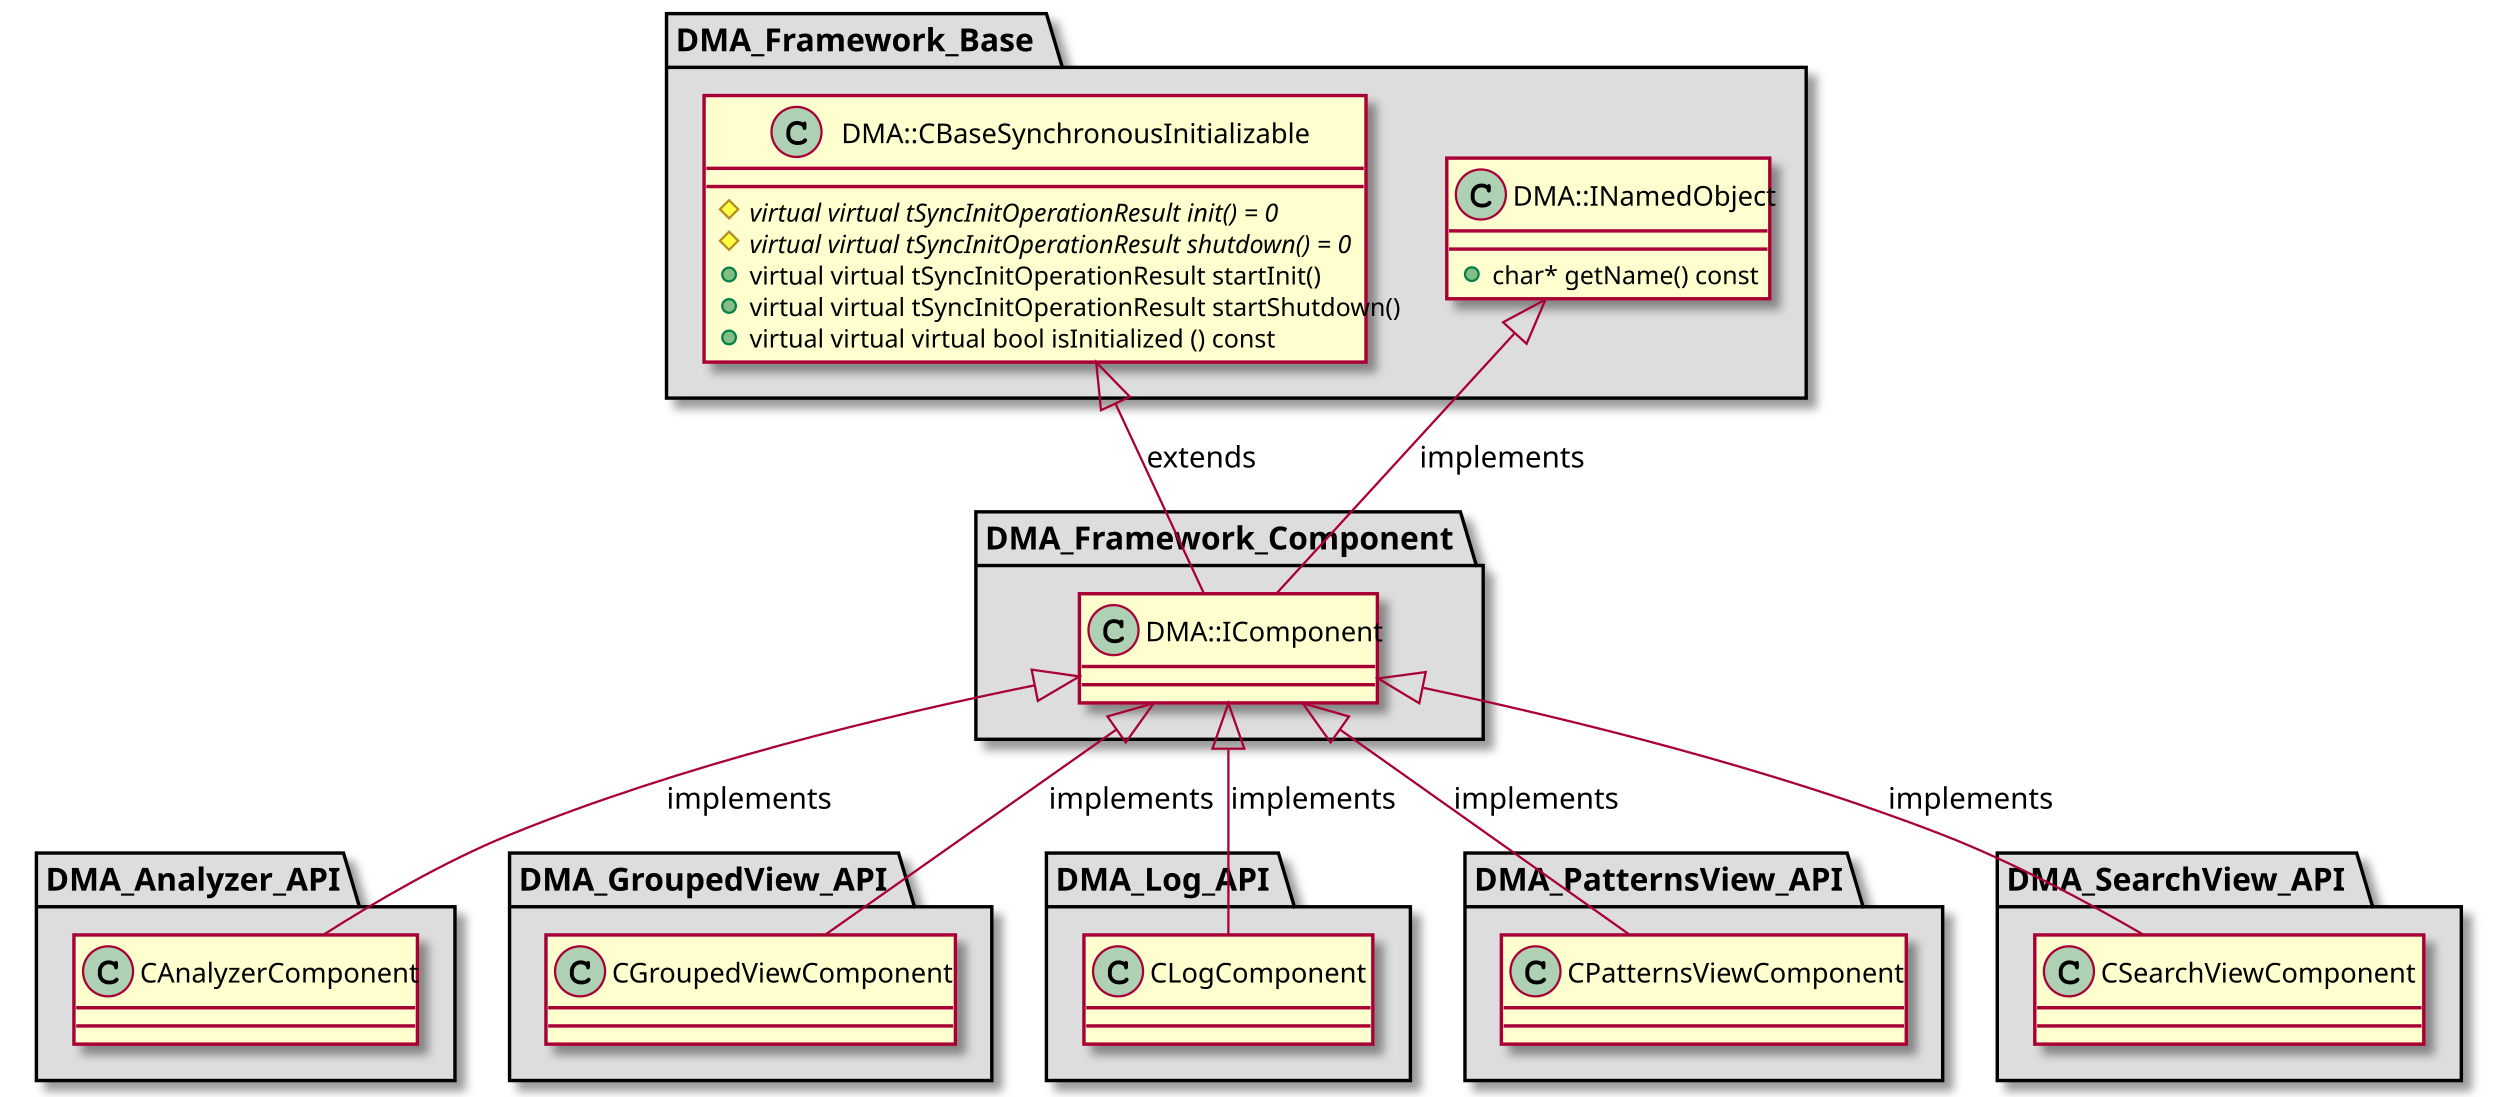
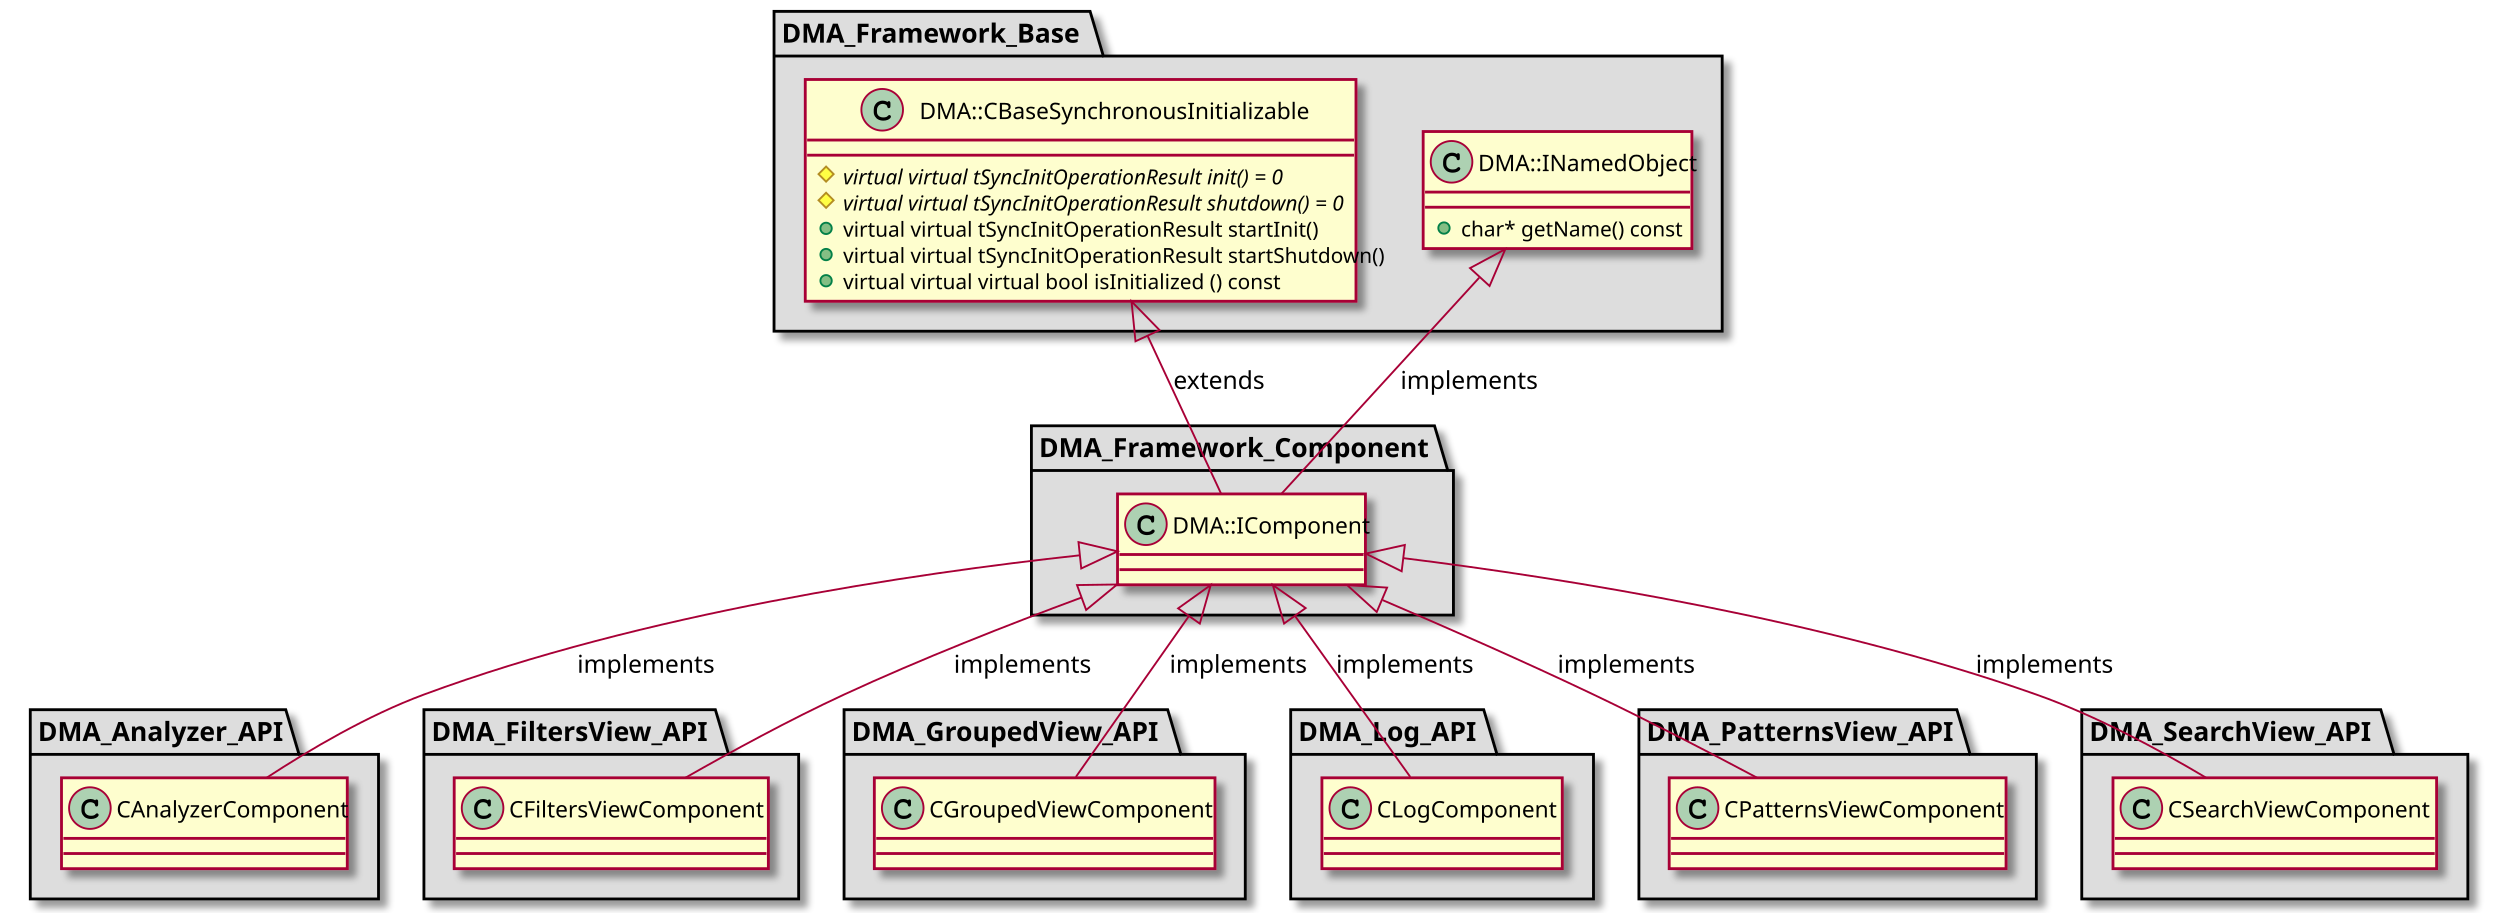
- <svg xmlns="http://www.w3.org/2000/svg" contentScriptType="application/ecmascript" contentStyleType="text/css" height="482px" preserveAspectRatio="none" style="width:1099px;height:482px;background:#FEFEFE;" version="1.1" viewBox="0 0 1099 482" width="1099px" zoomAndPan="magnify">
+ <svg xmlns="http://www.w3.org/2000/svg" contentScriptType="application/ecmascript" contentStyleType="text/css" height="482px" preserveAspectRatio="none" style="width:1321px;height:482px;background:#FEFEFE;" version="1.1" viewBox="0 0 1321 482" width="1321px" zoomAndPan="magnify">
  <defs>
-     <filter height="300%" id="fe4hjoco8hyjt" width="300%" x="-1" y="-1">
+     <filter height="300%" id="fjwz2ht0zyutm" width="300%" x="-1" y="-1">
      <feGaussianBlur result="blurOut" stdDeviation="2.0" />
      <feColorMatrix in="blurOut" result="blurOut2" type="matrix" values="0 0 0 0 0 0 0 0 0 0 0 0 0 0 0 0 0 0 .4 0" />
      <feOffset dx="4.0" dy="4.0" in="blurOut2" result="blurOut3" />
      <feBlend in="SourceGraphic" in2="blurOut3" mode="normal" />
    </filter>
  </defs>
  <g>
-     <polygon fill="#DDDDDD" filter="url(#fe4hjoco8hyjt)" points="16,375,151,375,158,398.609,200,398.609,200,475,16,475,16,375" style="stroke:#000000;stroke-width:1.5;" />
+     <polygon fill="#DDDDDD" filter="url(#fjwz2ht0zyutm)" points="16,375,151,375,158,398.609,200,398.609,200,475,16,475,16,375" style="stroke:#000000;stroke-width:1.5;" />
    <line style="stroke:#000000;stroke-width:1.5;" x1="16" x2="158" y1="398.609" y2="398.609" />
    <text fill="#000000" font-family="sans-serif" font-size="14" font-weight="bold" lengthAdjust="spacingAndGlyphs" textLength="129" x="20" y="391.533">DMA_Analyzer_API</text>
-     <polygon fill="#DDDDDD" filter="url(#fe4hjoco8hyjt)" points="293,6,460,6,467,29.609,794,29.609,794,175,293,175,293,6" style="stroke:#000000;stroke-width:1.5;" />
-     <line style="stroke:#000000;stroke-width:1.5;" x1="293" x2="467" y1="29.609" y2="29.609" />
-     <text fill="#000000" font-family="sans-serif" font-size="14" font-weight="bold" lengthAdjust="spacingAndGlyphs" textLength="161" x="297" y="22.533">DMA_Framework_Base</text>
-     <polygon fill="#DDDDDD" filter="url(#fe4hjoco8hyjt)" points="429,225,642,225,649,248.609,652,248.609,652,325,429,325,429,225" style="stroke:#000000;stroke-width:1.5;" />
-     <line style="stroke:#000000;stroke-width:1.5;" x1="429" x2="649" y1="248.609" y2="248.609" />
-     <text fill="#000000" font-family="sans-serif" font-size="14" font-weight="bold" lengthAdjust="spacingAndGlyphs" textLength="207" x="433" y="241.533">DMA_Framework_Component</text>
-     <polygon fill="#DDDDDD" filter="url(#fe4hjoco8hyjt)" points="224,375,395,375,402,398.609,436,398.609,436,475,224,475,224,375" style="stroke:#000000;stroke-width:1.5;" />
-     <line style="stroke:#000000;stroke-width:1.5;" x1="224" x2="402" y1="398.609" y2="398.609" />
-     <text fill="#000000" font-family="sans-serif" font-size="14" font-weight="bold" lengthAdjust="spacingAndGlyphs" textLength="165" x="228" y="391.533">DMA_GroupedView_API</text>
-     <polygon fill="#DDDDDD" filter="url(#fe4hjoco8hyjt)" points="460,375,562,375,569,398.609,620,398.609,620,475,460,475,460,375" style="stroke:#000000;stroke-width:1.5;" />
-     <line style="stroke:#000000;stroke-width:1.5;" x1="460" x2="569" y1="398.609" y2="398.609" />
-     <text fill="#000000" font-family="sans-serif" font-size="14" font-weight="bold" lengthAdjust="spacingAndGlyphs" textLength="96" x="464" y="391.533">DMA_Log_API</text>
-     <polygon fill="#DDDDDD" filter="url(#fe4hjoco8hyjt)" points="644,375,812,375,819,398.609,854,398.609,854,475,644,475,644,375" style="stroke:#000000;stroke-width:1.5;" />
-     <line style="stroke:#000000;stroke-width:1.5;" x1="644" x2="819" y1="398.609" y2="398.609" />
-     <text fill="#000000" font-family="sans-serif" font-size="14" font-weight="bold" lengthAdjust="spacingAndGlyphs" textLength="162" x="648" y="391.533">DMA_PatternsView_API</text>
-     <polygon fill="#DDDDDD" filter="url(#fe4hjoco8hyjt)" points="878,375,1036,375,1043,398.609,1082,398.609,1082,475,878,475,878,375" style="stroke:#000000;stroke-width:1.5;" />
-     <line style="stroke:#000000;stroke-width:1.5;" x1="878" x2="1043" y1="398.609" y2="398.609" />
-     <text fill="#000000" font-family="sans-serif" font-size="14" font-weight="bold" lengthAdjust="spacingAndGlyphs" textLength="152" x="882" y="391.533">DMA_SearchView_API</text>
-     <rect codeLine="8" fill="#FEFECE" filter="url(#fe4hjoco8hyjt)" height="48" id="CAnalyzerComponent" style="stroke:#A80036;stroke-width:1.5;" width="151" x="32.5" y="411" />
+     <polygon fill="#DDDDDD" filter="url(#fjwz2ht0zyutm)" points="224,375,378,375,385,398.609,422,398.609,422,475,224,475,224,375" style="stroke:#000000;stroke-width:1.5;" />
+     <line style="stroke:#000000;stroke-width:1.5;" x1="224" x2="385" y1="398.609" y2="398.609" />
+     <text fill="#000000" font-family="sans-serif" font-size="14" font-weight="bold" lengthAdjust="spacingAndGlyphs" textLength="148" x="228" y="391.533">DMA_FiltersView_API</text>
+     <polygon fill="#DDDDDD" filter="url(#fjwz2ht0zyutm)" points="409,6,576,6,583,29.609,910,29.609,910,175,409,175,409,6" style="stroke:#000000;stroke-width:1.5;" />
+     <line style="stroke:#000000;stroke-width:1.5;" x1="409" x2="583" y1="29.609" y2="29.609" />
+     <text fill="#000000" font-family="sans-serif" font-size="14" font-weight="bold" lengthAdjust="spacingAndGlyphs" textLength="161" x="413" y="22.533">DMA_Framework_Base</text>
+     <polygon fill="#DDDDDD" filter="url(#fjwz2ht0zyutm)" points="545,225,758,225,765,248.609,768,248.609,768,325,545,325,545,225" style="stroke:#000000;stroke-width:1.5;" />
+     <line style="stroke:#000000;stroke-width:1.5;" x1="545" x2="765" y1="248.609" y2="248.609" />
+     <text fill="#000000" font-family="sans-serif" font-size="14" font-weight="bold" lengthAdjust="spacingAndGlyphs" textLength="207" x="549" y="241.533">DMA_Framework_Component</text>
+     <polygon fill="#DDDDDD" filter="url(#fjwz2ht0zyutm)" points="446,375,617,375,624,398.609,658,398.609,658,475,446,475,446,375" style="stroke:#000000;stroke-width:1.5;" />
+     <line style="stroke:#000000;stroke-width:1.5;" x1="446" x2="624" y1="398.609" y2="398.609" />
+     <text fill="#000000" font-family="sans-serif" font-size="14" font-weight="bold" lengthAdjust="spacingAndGlyphs" textLength="165" x="450" y="391.533">DMA_GroupedView_API</text>
+     <polygon fill="#DDDDDD" filter="url(#fjwz2ht0zyutm)" points="682,375,784,375,791,398.609,842,398.609,842,475,682,475,682,375" style="stroke:#000000;stroke-width:1.5;" />
+     <line style="stroke:#000000;stroke-width:1.5;" x1="682" x2="791" y1="398.609" y2="398.609" />
+     <text fill="#000000" font-family="sans-serif" font-size="14" font-weight="bold" lengthAdjust="spacingAndGlyphs" textLength="96" x="686" y="391.533">DMA_Log_API</text>
+     <polygon fill="#DDDDDD" filter="url(#fjwz2ht0zyutm)" points="866,375,1034,375,1041,398.609,1076,398.609,1076,475,866,475,866,375" style="stroke:#000000;stroke-width:1.5;" />
+     <line style="stroke:#000000;stroke-width:1.5;" x1="866" x2="1041" y1="398.609" y2="398.609" />
+     <text fill="#000000" font-family="sans-serif" font-size="14" font-weight="bold" lengthAdjust="spacingAndGlyphs" textLength="162" x="870" y="391.533">DMA_PatternsView_API</text>
+     <polygon fill="#DDDDDD" filter="url(#fjwz2ht0zyutm)" points="1100,375,1258,375,1265,398.609,1304,398.609,1304,475,1100,475,1100,375" style="stroke:#000000;stroke-width:1.5;" />
+     <line style="stroke:#000000;stroke-width:1.5;" x1="1100" x2="1265" y1="398.609" y2="398.609" />
+     <text fill="#000000" font-family="sans-serif" font-size="14" font-weight="bold" lengthAdjust="spacingAndGlyphs" textLength="152" x="1104" y="391.533">DMA_SearchView_API</text>
+     <rect codeLine="8" fill="#FEFECE" filter="url(#fjwz2ht0zyutm)" height="48" id="CAnalyzerComponent" style="stroke:#A80036;stroke-width:1.5;" width="151" x="32.5" y="411" />
    <ellipse cx="47.5" cy="427" fill="#ADD1B2" rx="11" ry="11" style="stroke:#A80036;stroke-width:1.0;" />
    <path d="M50.266,422.875 Q50.422,422.656 50.609,422.547 Q50.797,422.438 51.016,422.438 Q51.391,422.438 51.625,422.695 Q51.859,422.953 51.859,423.562 L51.859,425.016 Q51.859,425.625 51.625,425.891 Q51.391,426.156 51.016,426.156 Q50.672,426.156 50.469,425.953 Q50.266,425.766 50.156,425.25 Q50.109,424.891 49.922,424.703 Q49.594,424.328 48.984,424.109 Q48.375,423.891 47.75,423.891 Q46.984,423.891 46.352,424.219 Q45.719,424.547 45.227,425.297 Q44.734,426.047 44.734,427.078 L44.734,428.172 Q44.734,429.406 45.625,430.227 Q46.516,431.047 48.109,431.047 Q49.047,431.047 49.703,430.797 Q50.094,430.641 50.516,430.203 Q50.781,429.938 50.93,429.859 Q51.078,429.781 51.281,429.781 Q51.609,429.781 51.867,430.039 Q52.125,430.297 52.125,430.641 Q52.125,430.984 51.781,431.391 Q51.281,431.969 50.484,432.297 Q49.406,432.75 48.109,432.75 Q46.594,432.75 45.391,432.125 Q44.406,431.625 43.719,430.555 Q43.031,429.484 43.031,428.203 L43.031,427.047 Q43.031,425.719 43.648,424.57 Q44.266,423.422 45.359,422.805 Q46.453,422.188 47.688,422.188 Q48.422,422.188 49.07,422.352 Q49.719,422.516 50.266,422.875 Z " fill="#000000" />
    <text fill="#000000" font-family="sans-serif" font-size="12" lengthAdjust="spacingAndGlyphs" textLength="119" x="61.5" y="431.91">CAnalyzerComponent</text>
    <line style="stroke:#A80036;stroke-width:1.5;" x1="33.5" x2="182.5" y1="443" y2="443" />
    <line style="stroke:#A80036;stroke-width:1.5;" x1="33.5" x2="182.5" y1="451" y2="451" />
-     <rect codeLine="17" fill="#FEFECE" filter="url(#fe4hjoco8hyjt)" height="117.18" id="DMA::CBaseSynchronousInitializable" style="stroke:#A80036;stroke-width:1.5;" width="291" x="309.5" y="42" />
-     <ellipse cx="350.15" cy="58" fill="#ADD1B2" rx="11" ry="11" style="stroke:#A80036;stroke-width:1.0;" />
-     <path d="M352.916,53.875 Q353.072,53.656 353.259,53.547 Q353.447,53.438 353.666,53.438 Q354.041,53.438 354.275,53.695 Q354.509,53.953 354.509,54.562 L354.509,56.016 Q354.509,56.625 354.275,56.891 Q354.041,57.156 353.666,57.156 Q353.322,57.156 353.119,56.953 Q352.916,56.766 352.806,56.25 Q352.759,55.891 352.572,55.703 Q352.244,55.328 351.634,55.109 Q351.025,54.891 350.4,54.891 Q349.634,54.891 349.002,55.219 Q348.369,55.547 347.877,56.297 Q347.384,57.047 347.384,58.078 L347.384,59.172 Q347.384,60.406 348.275,61.227 Q349.166,62.047 350.759,62.047 Q351.697,62.047 352.353,61.797 Q352.744,61.641 353.166,61.203 Q353.431,60.938 353.58,60.859 Q353.728,60.781 353.931,60.781 Q354.259,60.781 354.517,61.039 Q354.775,61.297 354.775,61.641 Q354.775,61.984 354.431,62.391 Q353.931,62.969 353.134,63.297 Q352.056,63.75 350.759,63.75 Q349.244,63.75 348.041,63.125 Q347.056,62.625 346.369,61.555 Q345.681,60.484 345.681,59.203 L345.681,58.047 Q345.681,56.719 346.298,55.57 Q346.916,54.422 348.009,53.805 Q349.103,53.188 350.337,53.188 Q351.072,53.188 351.72,53.352 Q352.369,53.516 352.916,53.875 Z " fill="#000000" />
-     <text fill="#000000" font-family="sans-serif" font-size="12" lengthAdjust="spacingAndGlyphs" textLength="202" x="369.85" y="62.91">DMA::CBaseSynchronousInitializable</text>
-     <line style="stroke:#A80036;stroke-width:1.5;" x1="310.5" x2="599.5" y1="74" y2="74" />
-     <line style="stroke:#A80036;stroke-width:1.5;" x1="310.5" x2="599.5" y1="82" y2="82" />
-     <polygon fill="#FFFF44" points="320.5,88,324.5,92,320.5,96,316.5,92" style="stroke:#B38D22;stroke-width:1.0;" />
-     <text fill="#000000" font-family="sans-serif" font-size="11" font-style="italic" lengthAdjust="spacingAndGlyphs" textLength="233" x="329.5" y="97.419">virtual virtual tSyncInitOperationResult init() = 0</text>
-     <polygon fill="#FFFF44" points="320.5,101.836,324.5,105.836,320.5,109.836,316.5,105.836" style="stroke:#B38D22;stroke-width:1.0;" />
-     <text fill="#000000" font-family="sans-serif" font-size="11" font-style="italic" lengthAdjust="spacingAndGlyphs" textLength="264" x="329.5" y="111.255">virtual virtual tSyncInitOperationResult shutdown() = 0</text>
-     <ellipse cx="320.5" cy="120.672" fill="#84BE84" rx="3" ry="3" style="stroke:#038048;stroke-width:1.0;" />
-     <text fill="#000000" font-family="sans-serif" font-size="11" lengthAdjust="spacingAndGlyphs" textLength="228" x="329.5" y="125.091">virtual virtual tSyncInitOperationResult startInit()</text>
-     <ellipse cx="320.5" cy="134.508" fill="#84BE84" rx="3" ry="3" style="stroke:#038048;stroke-width:1.0;" />
-     <text fill="#000000" font-family="sans-serif" font-size="11" lengthAdjust="spacingAndGlyphs" textLength="265" x="329.5" y="138.927">virtual virtual tSyncInitOperationResult startShutdown()</text>
-     <ellipse cx="320.5" cy="148.344" fill="#84BE84" rx="3" ry="3" style="stroke:#038048;stroke-width:1.0;" />
-     <text fill="#000000" font-family="sans-serif" font-size="11" lengthAdjust="spacingAndGlyphs" textLength="211" x="329.5" y="152.763">virtual virtual virtual bool isInitialized () const</text>
-     <rect codeLine="26" fill="#FEFECE" filter="url(#fe4hjoco8hyjt)" height="61.836" id="DMA::INamedObject" style="stroke:#A80036;stroke-width:1.5;" width="142" x="636" y="69.5" />
-     <ellipse cx="651" cy="85.5" fill="#ADD1B2" rx="11" ry="11" style="stroke:#A80036;stroke-width:1.0;" />
-     <path d="M653.766,81.375 Q653.922,81.156 654.109,81.047 Q654.297,80.938 654.516,80.938 Q654.891,80.938 655.125,81.195 Q655.359,81.453 655.359,82.062 L655.359,83.516 Q655.359,84.125 655.125,84.391 Q654.891,84.656 654.516,84.656 Q654.172,84.656 653.969,84.453 Q653.766,84.266 653.656,83.75 Q653.609,83.391 653.422,83.203 Q653.094,82.828 652.484,82.609 Q651.875,82.391 651.25,82.391 Q650.484,82.391 649.852,82.719 Q649.219,83.047 648.727,83.797 Q648.234,84.547 648.234,85.578 L648.234,86.672 Q648.234,87.906 649.125,88.727 Q650.016,89.547 651.609,89.547 Q652.547,89.547 653.203,89.297 Q653.594,89.141 654.016,88.703 Q654.281,88.438 654.43,88.359 Q654.578,88.281 654.781,88.281 Q655.109,88.281 655.367,88.539 Q655.625,88.797 655.625,89.141 Q655.625,89.484 655.281,89.891 Q654.781,90.469 653.984,90.797 Q652.906,91.25 651.609,91.25 Q650.094,91.25 648.891,90.625 Q647.906,90.125 647.219,89.055 Q646.531,87.984 646.531,86.703 L646.531,85.547 Q646.531,84.219 647.148,83.07 Q647.766,81.922 648.859,81.305 Q649.953,80.688 651.188,80.688 Q651.922,80.688 652.57,80.852 Q653.219,81.016 653.766,81.375 Z " fill="#000000" />
-     <text fill="#000000" font-family="sans-serif" font-size="12" lengthAdjust="spacingAndGlyphs" textLength="110" x="665" y="90.41">DMA::INamedObject</text>
-     <line style="stroke:#A80036;stroke-width:1.5;" x1="637" x2="777" y1="101.5" y2="101.5" />
-     <line style="stroke:#A80036;stroke-width:1.5;" x1="637" x2="777" y1="109.5" y2="109.5" />
-     <ellipse cx="647" cy="120.5" fill="#84BE84" rx="3" ry="3" style="stroke:#038048;stroke-width:1.0;" />
-     <text fill="#000000" font-family="sans-serif" font-size="11" lengthAdjust="spacingAndGlyphs" textLength="109" x="656" y="124.919">char* getName() const</text>
-     <rect codeLine="36" fill="#FEFECE" filter="url(#fe4hjoco8hyjt)" height="48" id="DMA::IComponent" style="stroke:#A80036;stroke-width:1.5;" width="131" x="474.5" y="261" />
-     <ellipse cx="489.5" cy="277" fill="#ADD1B2" rx="11" ry="11" style="stroke:#A80036;stroke-width:1.0;" />
-     <path d="M492.266,272.875 Q492.422,272.656 492.609,272.547 Q492.797,272.438 493.016,272.438 Q493.391,272.438 493.625,272.695 Q493.859,272.953 493.859,273.562 L493.859,275.016 Q493.859,275.625 493.625,275.891 Q493.391,276.156 493.016,276.156 Q492.672,276.156 492.469,275.953 Q492.266,275.766 492.156,275.25 Q492.109,274.891 491.922,274.703 Q491.594,274.328 490.984,274.109 Q490.375,273.891 489.75,273.891 Q488.984,273.891 488.352,274.219 Q487.719,274.547 487.227,275.297 Q486.734,276.047 486.734,277.078 L486.734,278.172 Q486.734,279.406 487.625,280.227 Q488.516,281.047 490.109,281.047 Q491.047,281.047 491.703,280.797 Q492.094,280.641 492.516,280.203 Q492.781,279.938 492.93,279.859 Q493.078,279.781 493.281,279.781 Q493.609,279.781 493.867,280.039 Q494.125,280.297 494.125,280.641 Q494.125,280.984 493.781,281.391 Q493.281,281.969 492.484,282.297 Q491.406,282.75 490.109,282.75 Q488.594,282.75 487.391,282.125 Q486.406,281.625 485.719,280.555 Q485.031,279.484 485.031,278.203 L485.031,277.047 Q485.031,275.719 485.648,274.57 Q486.266,273.422 487.359,272.805 Q488.453,272.188 489.688,272.188 Q490.422,272.188 491.07,272.352 Q491.719,272.516 492.266,272.875 Z " fill="#000000" />
-     <text fill="#000000" font-family="sans-serif" font-size="12" lengthAdjust="spacingAndGlyphs" textLength="99" x="503.5" y="281.91">DMA::IComponent</text>
-     <line style="stroke:#A80036;stroke-width:1.5;" x1="475.5" x2="604.5" y1="293" y2="293" />
-     <line style="stroke:#A80036;stroke-width:1.5;" x1="475.5" x2="604.5" y1="301" y2="301" />
-     <rect codeLine="45" fill="#FEFECE" filter="url(#fe4hjoco8hyjt)" height="48" id="CGroupedViewComponent" style="stroke:#A80036;stroke-width:1.5;" width="180" x="240" y="411" />
+     <rect codeLine="17" fill="#FEFECE" filter="url(#fjwz2ht0zyutm)" height="48" id="CFiltersViewComponent" style="stroke:#A80036;stroke-width:1.5;" width="166" x="240" y="411" />
    <ellipse cx="255" cy="427" fill="#ADD1B2" rx="11" ry="11" style="stroke:#A80036;stroke-width:1.0;" />
    <path d="M257.766,422.875 Q257.922,422.656 258.109,422.547 Q258.297,422.438 258.516,422.438 Q258.891,422.438 259.125,422.695 Q259.359,422.953 259.359,423.562 L259.359,425.016 Q259.359,425.625 259.125,425.891 Q258.891,426.156 258.516,426.156 Q258.172,426.156 257.969,425.953 Q257.766,425.766 257.656,425.25 Q257.609,424.891 257.422,424.703 Q257.094,424.328 256.484,424.109 Q255.875,423.891 255.25,423.891 Q254.484,423.891 253.852,424.219 Q253.219,424.547 252.727,425.297 Q252.234,426.047 252.234,427.078 L252.234,428.172 Q252.234,429.406 253.125,430.227 Q254.016,431.047 255.609,431.047 Q256.547,431.047 257.203,430.797 Q257.594,430.641 258.016,430.203 Q258.281,429.938 258.43,429.859 Q258.578,429.781 258.781,429.781 Q259.109,429.781 259.367,430.039 Q259.625,430.297 259.625,430.641 Q259.625,430.984 259.281,431.391 Q258.781,431.969 257.984,432.297 Q256.906,432.75 255.609,432.75 Q254.094,432.75 252.891,432.125 Q251.906,431.625 251.219,430.555 Q250.531,429.484 250.531,428.203 L250.531,427.047 Q250.531,425.719 251.148,424.57 Q251.766,423.422 252.859,422.805 Q253.953,422.188 255.188,422.188 Q255.922,422.188 256.57,422.352 Q257.219,422.516 257.766,422.875 Z " fill="#000000" />
-     <text fill="#000000" font-family="sans-serif" font-size="12" lengthAdjust="spacingAndGlyphs" textLength="148" x="269" y="431.91">CGroupedViewComponent</text>
-     <line style="stroke:#A80036;stroke-width:1.5;" x1="241" x2="419" y1="443" y2="443" />
-     <line style="stroke:#A80036;stroke-width:1.5;" x1="241" x2="419" y1="451" y2="451" />
-     <rect codeLine="54" fill="#FEFECE" filter="url(#fe4hjoco8hyjt)" height="48" id="CLogComponent" style="stroke:#A80036;stroke-width:1.5;" width="127" x="476.5" y="411" />
-     <ellipse cx="491.5" cy="427" fill="#ADD1B2" rx="11" ry="11" style="stroke:#A80036;stroke-width:1.0;" />
-     <path d="M494.266,422.875 Q494.422,422.656 494.609,422.547 Q494.797,422.438 495.016,422.438 Q495.391,422.438 495.625,422.695 Q495.859,422.953 495.859,423.562 L495.859,425.016 Q495.859,425.625 495.625,425.891 Q495.391,426.156 495.016,426.156 Q494.672,426.156 494.469,425.953 Q494.266,425.766 494.156,425.25 Q494.109,424.891 493.922,424.703 Q493.594,424.328 492.984,424.109 Q492.375,423.891 491.75,423.891 Q490.984,423.891 490.352,424.219 Q489.719,424.547 489.227,425.297 Q488.734,426.047 488.734,427.078 L488.734,428.172 Q488.734,429.406 489.625,430.227 Q490.516,431.047 492.109,431.047 Q493.047,431.047 493.703,430.797 Q494.094,430.641 494.516,430.203 Q494.781,429.938 494.93,429.859 Q495.078,429.781 495.281,429.781 Q495.609,429.781 495.867,430.039 Q496.125,430.297 496.125,430.641 Q496.125,430.984 495.781,431.391 Q495.281,431.969 494.484,432.297 Q493.406,432.75 492.109,432.75 Q490.594,432.75 489.391,432.125 Q488.406,431.625 487.719,430.555 Q487.031,429.484 487.031,428.203 L487.031,427.047 Q487.031,425.719 487.648,424.57 Q488.266,423.422 489.359,422.805 Q490.453,422.188 491.688,422.188 Q492.422,422.188 493.07,422.352 Q493.719,422.516 494.266,422.875 Z " fill="#000000" />
-     <text fill="#000000" font-family="sans-serif" font-size="12" lengthAdjust="spacingAndGlyphs" textLength="95" x="505.5" y="431.91">CLogComponent</text>
-     <line style="stroke:#A80036;stroke-width:1.5;" x1="477.5" x2="602.5" y1="443" y2="443" />
-     <line style="stroke:#A80036;stroke-width:1.5;" x1="477.5" x2="602.5" y1="451" y2="451" />
-     <rect codeLine="63" fill="#FEFECE" filter="url(#fe4hjoco8hyjt)" height="48" id="CPatternsViewComponent" style="stroke:#A80036;stroke-width:1.5;" width="178" x="660" y="411" />
-     <ellipse cx="675" cy="427" fill="#ADD1B2" rx="11" ry="11" style="stroke:#A80036;stroke-width:1.0;" />
-     <path d="M677.766,422.875 Q677.922,422.656 678.109,422.547 Q678.297,422.438 678.516,422.438 Q678.891,422.438 679.125,422.695 Q679.359,422.953 679.359,423.562 L679.359,425.016 Q679.359,425.625 679.125,425.891 Q678.891,426.156 678.516,426.156 Q678.172,426.156 677.969,425.953 Q677.766,425.766 677.656,425.25 Q677.609,424.891 677.422,424.703 Q677.094,424.328 676.484,424.109 Q675.875,423.891 675.25,423.891 Q674.484,423.891 673.852,424.219 Q673.219,424.547 672.727,425.297 Q672.234,426.047 672.234,427.078 L672.234,428.172 Q672.234,429.406 673.125,430.227 Q674.016,431.047 675.609,431.047 Q676.547,431.047 677.203,430.797 Q677.594,430.641 678.016,430.203 Q678.281,429.938 678.43,429.859 Q678.578,429.781 678.781,429.781 Q679.109,429.781 679.367,430.039 Q679.625,430.297 679.625,430.641 Q679.625,430.984 679.281,431.391 Q678.781,431.969 677.984,432.297 Q676.906,432.75 675.609,432.75 Q674.094,432.75 672.891,432.125 Q671.906,431.625 671.219,430.555 Q670.531,429.484 670.531,428.203 L670.531,427.047 Q670.531,425.719 671.148,424.57 Q671.766,423.422 672.859,422.805 Q673.953,422.188 675.188,422.188 Q675.922,422.188 676.57,422.352 Q677.219,422.516 677.766,422.875 Z " fill="#000000" />
-     <text fill="#000000" font-family="sans-serif" font-size="12" lengthAdjust="spacingAndGlyphs" textLength="146" x="689" y="431.91">CPatternsViewComponent</text>
-     <line style="stroke:#A80036;stroke-width:1.5;" x1="661" x2="837" y1="443" y2="443" />
-     <line style="stroke:#A80036;stroke-width:1.5;" x1="661" x2="837" y1="451" y2="451" />
-     <rect codeLine="72" fill="#FEFECE" filter="url(#fe4hjoco8hyjt)" height="48" id="CSearchViewComponent" style="stroke:#A80036;stroke-width:1.5;" width="171" x="894.5" y="411" />
-     <ellipse cx="909.5" cy="427" fill="#ADD1B2" rx="11" ry="11" style="stroke:#A80036;stroke-width:1.0;" />
-     <path d="M912.266,422.875 Q912.422,422.656 912.609,422.547 Q912.797,422.438 913.016,422.438 Q913.391,422.438 913.625,422.695 Q913.859,422.953 913.859,423.562 L913.859,425.016 Q913.859,425.625 913.625,425.891 Q913.391,426.156 913.016,426.156 Q912.672,426.156 912.469,425.953 Q912.266,425.766 912.156,425.25 Q912.109,424.891 911.922,424.703 Q911.594,424.328 910.984,424.109 Q910.375,423.891 909.75,423.891 Q908.984,423.891 908.352,424.219 Q907.719,424.547 907.227,425.297 Q906.734,426.047 906.734,427.078 L906.734,428.172 Q906.734,429.406 907.625,430.227 Q908.516,431.047 910.109,431.047 Q911.047,431.047 911.703,430.797 Q912.094,430.641 912.516,430.203 Q912.781,429.938 912.93,429.859 Q913.078,429.781 913.281,429.781 Q913.609,429.781 913.867,430.039 Q914.125,430.297 914.125,430.641 Q914.125,430.984 913.781,431.391 Q913.281,431.969 912.484,432.297 Q911.406,432.75 910.109,432.75 Q908.594,432.75 907.391,432.125 Q906.406,431.625 905.719,430.555 Q905.031,429.484 905.031,428.203 L905.031,427.047 Q905.031,425.719 905.648,424.57 Q906.266,423.422 907.359,422.805 Q908.453,422.188 909.688,422.188 Q910.422,422.188 911.07,422.352 Q911.719,422.516 912.266,422.875 Z " fill="#000000" />
-     <text fill="#000000" font-family="sans-serif" font-size="12" lengthAdjust="spacingAndGlyphs" textLength="139" x="923.5" y="431.91">CSearchViewComponent</text>
-     <line style="stroke:#A80036;stroke-width:1.5;" x1="895.5" x2="1064.5" y1="443" y2="443" />
-     <line style="stroke:#A80036;stroke-width:1.5;" x1="895.5" x2="1064.5" y1="451" y2="451" />
-     <path codeLine="79" d="M454.844,301.254 C390.069,314.413 299.517,336.192 224,367 C195.145,378.772 164.715,396.577 142.265,410.874 " fill="none" id="DMA::IComponent-backto-CAnalyzerComponent" style="stroke:#A80036;stroke-width:1.0;" />
-     <polygon fill="none" points="453.516,294.381,474.495,297.365,456.234,308.115,453.516,294.381" style="stroke:#A80036;stroke-width:1.0;" />
-     <text fill="#000000" font-family="sans-serif" font-size="13" lengthAdjust="spacingAndGlyphs" textLength="67" x="293" y="355.495">implements</text>
-     <path codeLine="80" d="M490.42,177.548 C504.421,207.61 519.478,239.937 529.278,260.979 " fill="none" id="DMA::CBaseSynchronousInitializable-backto-DMA::IComponent" style="stroke:#A80036;stroke-width:1.0;" />
-     <polygon fill="none" points="483.993,180.33,481.895,159.244,496.684,174.419,483.993,180.33" style="stroke:#A80036;stroke-width:1.0;" />
-     <text fill="#000000" font-family="sans-serif" font-size="13" lengthAdjust="spacingAndGlyphs" textLength="46" x="504" y="205.495">extends</text>
-     <path codeLine="81" d="M665.612,146.73 C632.504,182.91 587.433,232.165 561.251,260.776 " fill="none" id="DMA::INamedObject-backto-DMA::IComponent" style="stroke:#A80036;stroke-width:1.0;" />
-     <polygon fill="none" points="660.757,141.665,679.423,131.636,671.086,151.117,660.757,141.665" style="stroke:#A80036;stroke-width:1.0;" />
-     <text fill="#000000" font-family="sans-serif" font-size="13" lengthAdjust="spacingAndGlyphs" textLength="67" x="624" y="205.495">implements</text>
-     <path codeLine="82" d="M490.781,320.687 C451.39,348.449 397.238,386.613 362.928,410.794 " fill="none" id="DMA::IComponent-backto-CGroupedViewComponent" style="stroke:#A80036;stroke-width:1.0;" />
-     <polygon fill="none" points="486.807,314.925,507.188,309.125,494.872,326.368,486.807,314.925" style="stroke:#A80036;stroke-width:1.0;" />
-     <text fill="#000000" font-family="sans-serif" font-size="13" lengthAdjust="spacingAndGlyphs" textLength="67" x="461" y="355.495">implements</text>
-     <path codeLine="83" d="M540,329.517 C540,356.019 540,388.842 540,410.549 " fill="none" id="DMA::IComponent-backto-CLogComponent" style="stroke:#A80036;stroke-width:1.0;" />
-     <polygon fill="none" points="533,329.125,540,309.125,547,329.125,533,329.125" style="stroke:#A80036;stroke-width:1.0;" />
-     <text fill="#000000" font-family="sans-serif" font-size="13" lengthAdjust="spacingAndGlyphs" textLength="67" x="541" y="355.495">implements</text>
-     <path codeLine="84" d="M588.984,320.687 C628.188,348.449 682.082,386.613 716.229,410.794 " fill="none" id="DMA::IComponent-backto-CPatternsViewComponent" style="stroke:#A80036;stroke-width:1.0;" />
-     <polygon fill="none" points="584.933,326.396,572.656,309.125,593.024,314.971,584.933,326.396" style="stroke:#A80036;stroke-width:1.0;" />
-     <text fill="#000000" font-family="sans-serif" font-size="13" lengthAdjust="spacingAndGlyphs" textLength="67" x="639" y="355.495">implements</text>
-     <path codeLine="85" d="M625.637,302.365 C689.749,315.979 778.947,337.839 854,367 C884.83,378.979 917.77,396.684 942.236,410.886 " fill="none" id="DMA::IComponent-backto-CSearchViewComponent" style="stroke:#A80036;stroke-width:1.0;" />
-     <polygon fill="none" points="623.911,309.156,605.752,298.235,626.758,295.448,623.911,309.156" style="stroke:#A80036;stroke-width:1.0;" />
-     <text fill="#000000" font-family="sans-serif" font-size="13" lengthAdjust="spacingAndGlyphs" textLength="67" x="830" y="355.495">implements</text>
+     <text fill="#000000" font-family="sans-serif" font-size="12" lengthAdjust="spacingAndGlyphs" textLength="134" x="269" y="431.91">CFiltersViewComponent</text>
+     <line style="stroke:#A80036;stroke-width:1.5;" x1="241" x2="405" y1="443" y2="443" />
+     <line style="stroke:#A80036;stroke-width:1.5;" x1="241" x2="405" y1="451" y2="451" />
+     <rect codeLine="26" fill="#FEFECE" filter="url(#fjwz2ht0zyutm)" height="117.18" id="DMA::CBaseSynchronousInitializable" style="stroke:#A80036;stroke-width:1.5;" width="291" x="425.5" y="42" />
+     <ellipse cx="466.15" cy="58" fill="#ADD1B2" rx="11" ry="11" style="stroke:#A80036;stroke-width:1.0;" />
+     <path d="M468.916,53.875 Q469.072,53.656 469.259,53.547 Q469.447,53.438 469.666,53.438 Q470.041,53.438 470.275,53.695 Q470.509,53.953 470.509,54.562 L470.509,56.016 Q470.509,56.625 470.275,56.891 Q470.041,57.156 469.666,57.156 Q469.322,57.156 469.119,56.953 Q468.916,56.766 468.806,56.25 Q468.759,55.891 468.572,55.703 Q468.244,55.328 467.634,55.109 Q467.025,54.891 466.4,54.891 Q465.634,54.891 465.002,55.219 Q464.369,55.547 463.877,56.297 Q463.384,57.047 463.384,58.078 L463.384,59.172 Q463.384,60.406 464.275,61.227 Q465.166,62.047 466.759,62.047 Q467.697,62.047 468.353,61.797 Q468.744,61.641 469.166,61.203 Q469.431,60.938 469.58,60.859 Q469.728,60.781 469.931,60.781 Q470.259,60.781 470.517,61.039 Q470.775,61.297 470.775,61.641 Q470.775,61.984 470.431,62.391 Q469.931,62.969 469.134,63.297 Q468.056,63.75 466.759,63.75 Q465.244,63.75 464.041,63.125 Q463.056,62.625 462.369,61.555 Q461.681,60.484 461.681,59.203 L461.681,58.047 Q461.681,56.719 462.298,55.57 Q462.916,54.422 464.009,53.805 Q465.103,53.188 466.337,53.188 Q467.072,53.188 467.72,53.352 Q468.369,53.516 468.916,53.875 Z " fill="#000000" />
+     <text fill="#000000" font-family="sans-serif" font-size="12" lengthAdjust="spacingAndGlyphs" textLength="202" x="485.85" y="62.91">DMA::CBaseSynchronousInitializable</text>
+     <line style="stroke:#A80036;stroke-width:1.5;" x1="426.5" x2="715.5" y1="74" y2="74" />
+     <line style="stroke:#A80036;stroke-width:1.5;" x1="426.5" x2="715.5" y1="82" y2="82" />
+     <polygon fill="#FFFF44" points="436.5,88,440.5,92,436.5,96,432.5,92" style="stroke:#B38D22;stroke-width:1.0;" />
+     <text fill="#000000" font-family="sans-serif" font-size="11" font-style="italic" lengthAdjust="spacingAndGlyphs" textLength="233" x="445.5" y="97.419">virtual virtual tSyncInitOperationResult init() = 0</text>
+     <polygon fill="#FFFF44" points="436.5,101.836,440.5,105.836,436.5,109.836,432.5,105.836" style="stroke:#B38D22;stroke-width:1.0;" />
+     <text fill="#000000" font-family="sans-serif" font-size="11" font-style="italic" lengthAdjust="spacingAndGlyphs" textLength="264" x="445.5" y="111.255">virtual virtual tSyncInitOperationResult shutdown() = 0</text>
+     <ellipse cx="436.5" cy="120.672" fill="#84BE84" rx="3" ry="3" style="stroke:#038048;stroke-width:1.0;" />
+     <text fill="#000000" font-family="sans-serif" font-size="11" lengthAdjust="spacingAndGlyphs" textLength="228" x="445.5" y="125.091">virtual virtual tSyncInitOperationResult startInit()</text>
+     <ellipse cx="436.5" cy="134.508" fill="#84BE84" rx="3" ry="3" style="stroke:#038048;stroke-width:1.0;" />
+     <text fill="#000000" font-family="sans-serif" font-size="11" lengthAdjust="spacingAndGlyphs" textLength="265" x="445.5" y="138.927">virtual virtual tSyncInitOperationResult startShutdown()</text>
+     <ellipse cx="436.5" cy="148.344" fill="#84BE84" rx="3" ry="3" style="stroke:#038048;stroke-width:1.0;" />
+     <text fill="#000000" font-family="sans-serif" font-size="11" lengthAdjust="spacingAndGlyphs" textLength="211" x="445.5" y="152.763">virtual virtual virtual bool isInitialized () const</text>
+     <rect codeLine="35" fill="#FEFECE" filter="url(#fjwz2ht0zyutm)" height="61.836" id="DMA::INamedObject" style="stroke:#A80036;stroke-width:1.5;" width="142" x="752" y="69.5" />
+     <ellipse cx="767" cy="85.5" fill="#ADD1B2" rx="11" ry="11" style="stroke:#A80036;stroke-width:1.0;" />
+     <path d="M769.766,81.375 Q769.922,81.156 770.109,81.047 Q770.297,80.938 770.516,80.938 Q770.891,80.938 771.125,81.195 Q771.359,81.453 771.359,82.062 L771.359,83.516 Q771.359,84.125 771.125,84.391 Q770.891,84.656 770.516,84.656 Q770.172,84.656 769.969,84.453 Q769.766,84.266 769.656,83.75 Q769.609,83.391 769.422,83.203 Q769.094,82.828 768.484,82.609 Q767.875,82.391 767.25,82.391 Q766.484,82.391 765.852,82.719 Q765.219,83.047 764.727,83.797 Q764.234,84.547 764.234,85.578 L764.234,86.672 Q764.234,87.906 765.125,88.727 Q766.016,89.547 767.609,89.547 Q768.547,89.547 769.203,89.297 Q769.594,89.141 770.016,88.703 Q770.281,88.438 770.43,88.359 Q770.578,88.281 770.781,88.281 Q771.109,88.281 771.367,88.539 Q771.625,88.797 771.625,89.141 Q771.625,89.484 771.281,89.891 Q770.781,90.469 769.984,90.797 Q768.906,91.25 767.609,91.25 Q766.094,91.25 764.891,90.625 Q763.906,90.125 763.219,89.055 Q762.531,87.984 762.531,86.703 L762.531,85.547 Q762.531,84.219 763.148,83.07 Q763.766,81.922 764.859,81.305 Q765.953,80.688 767.188,80.688 Q767.922,80.688 768.57,80.852 Q769.219,81.016 769.766,81.375 Z " fill="#000000" />
+     <text fill="#000000" font-family="sans-serif" font-size="12" lengthAdjust="spacingAndGlyphs" textLength="110" x="781" y="90.41">DMA::INamedObject</text>
+     <line style="stroke:#A80036;stroke-width:1.5;" x1="753" x2="893" y1="101.5" y2="101.5" />
+     <line style="stroke:#A80036;stroke-width:1.5;" x1="753" x2="893" y1="109.5" y2="109.5" />
+     <ellipse cx="763" cy="120.5" fill="#84BE84" rx="3" ry="3" style="stroke:#038048;stroke-width:1.0;" />
+     <text fill="#000000" font-family="sans-serif" font-size="11" lengthAdjust="spacingAndGlyphs" textLength="109" x="772" y="124.919">char* getName() const</text>
+     <rect codeLine="45" fill="#FEFECE" filter="url(#fjwz2ht0zyutm)" height="48" id="DMA::IComponent" style="stroke:#A80036;stroke-width:1.5;" width="131" x="590.5" y="261" />
+     <ellipse cx="605.5" cy="277" fill="#ADD1B2" rx="11" ry="11" style="stroke:#A80036;stroke-width:1.0;" />
+     <path d="M608.266,272.875 Q608.422,272.656 608.609,272.547 Q608.797,272.438 609.016,272.438 Q609.391,272.438 609.625,272.695 Q609.859,272.953 609.859,273.562 L609.859,275.016 Q609.859,275.625 609.625,275.891 Q609.391,276.156 609.016,276.156 Q608.672,276.156 608.469,275.953 Q608.266,275.766 608.156,275.25 Q608.109,274.891 607.922,274.703 Q607.594,274.328 606.984,274.109 Q606.375,273.891 605.75,273.891 Q604.984,273.891 604.352,274.219 Q603.719,274.547 603.227,275.297 Q602.734,276.047 602.734,277.078 L602.734,278.172 Q602.734,279.406 603.625,280.227 Q604.516,281.047 606.109,281.047 Q607.047,281.047 607.703,280.797 Q608.094,280.641 608.516,280.203 Q608.781,279.938 608.93,279.859 Q609.078,279.781 609.281,279.781 Q609.609,279.781 609.867,280.039 Q610.125,280.297 610.125,280.641 Q610.125,280.984 609.781,281.391 Q609.281,281.969 608.484,282.297 Q607.406,282.75 606.109,282.75 Q604.594,282.75 603.391,282.125 Q602.406,281.625 601.719,280.555 Q601.031,279.484 601.031,278.203 L601.031,277.047 Q601.031,275.719 601.648,274.57 Q602.266,273.422 603.359,272.805 Q604.453,272.188 605.688,272.188 Q606.422,272.188 607.07,272.352 Q607.719,272.516 608.266,272.875 Z " fill="#000000" />
+     <text fill="#000000" font-family="sans-serif" font-size="12" lengthAdjust="spacingAndGlyphs" textLength="99" x="619.5" y="281.91">DMA::IComponent</text>
+     <line style="stroke:#A80036;stroke-width:1.5;" x1="591.5" x2="720.5" y1="293" y2="293" />
+     <line style="stroke:#A80036;stroke-width:1.5;" x1="591.5" x2="720.5" y1="301" y2="301" />
+     <rect codeLine="54" fill="#FEFECE" filter="url(#fjwz2ht0zyutm)" height="48" id="CGroupedViewComponent" style="stroke:#A80036;stroke-width:1.5;" width="180" x="462" y="411" />
+     <ellipse cx="477" cy="427" fill="#ADD1B2" rx="11" ry="11" style="stroke:#A80036;stroke-width:1.0;" />
+     <path d="M479.766,422.875 Q479.922,422.656 480.109,422.547 Q480.297,422.438 480.516,422.438 Q480.891,422.438 481.125,422.695 Q481.359,422.953 481.359,423.562 L481.359,425.016 Q481.359,425.625 481.125,425.891 Q480.891,426.156 480.516,426.156 Q480.172,426.156 479.969,425.953 Q479.766,425.766 479.656,425.25 Q479.609,424.891 479.422,424.703 Q479.094,424.328 478.484,424.109 Q477.875,423.891 477.25,423.891 Q476.484,423.891 475.852,424.219 Q475.219,424.547 474.727,425.297 Q474.234,426.047 474.234,427.078 L474.234,428.172 Q474.234,429.406 475.125,430.227 Q476.016,431.047 477.609,431.047 Q478.547,431.047 479.203,430.797 Q479.594,430.641 480.016,430.203 Q480.281,429.938 480.43,429.859 Q480.578,429.781 480.781,429.781 Q481.109,429.781 481.367,430.039 Q481.625,430.297 481.625,430.641 Q481.625,430.984 481.281,431.391 Q480.781,431.969 479.984,432.297 Q478.906,432.75 477.609,432.75 Q476.094,432.75 474.891,432.125 Q473.906,431.625 473.219,430.555 Q472.531,429.484 472.531,428.203 L472.531,427.047 Q472.531,425.719 473.148,424.57 Q473.766,423.422 474.859,422.805 Q475.953,422.188 477.188,422.188 Q477.922,422.188 478.57,422.352 Q479.219,422.516 479.766,422.875 Z " fill="#000000" />
+     <text fill="#000000" font-family="sans-serif" font-size="12" lengthAdjust="spacingAndGlyphs" textLength="148" x="491" y="431.91">CGroupedViewComponent</text>
+     <line style="stroke:#A80036;stroke-width:1.5;" x1="463" x2="641" y1="443" y2="443" />
+     <line style="stroke:#A80036;stroke-width:1.5;" x1="463" x2="641" y1="451" y2="451" />
+     <rect codeLine="63" fill="#FEFECE" filter="url(#fjwz2ht0zyutm)" height="48" id="CLogComponent" style="stroke:#A80036;stroke-width:1.5;" width="127" x="698.5" y="411" />
+     <ellipse cx="713.5" cy="427" fill="#ADD1B2" rx="11" ry="11" style="stroke:#A80036;stroke-width:1.0;" />
+     <path d="M716.266,422.875 Q716.422,422.656 716.609,422.547 Q716.797,422.438 717.016,422.438 Q717.391,422.438 717.625,422.695 Q717.859,422.953 717.859,423.562 L717.859,425.016 Q717.859,425.625 717.625,425.891 Q717.391,426.156 717.016,426.156 Q716.672,426.156 716.469,425.953 Q716.266,425.766 716.156,425.25 Q716.109,424.891 715.922,424.703 Q715.594,424.328 714.984,424.109 Q714.375,423.891 713.75,423.891 Q712.984,423.891 712.352,424.219 Q711.719,424.547 711.227,425.297 Q710.734,426.047 710.734,427.078 L710.734,428.172 Q710.734,429.406 711.625,430.227 Q712.516,431.047 714.109,431.047 Q715.047,431.047 715.703,430.797 Q716.094,430.641 716.516,430.203 Q716.781,429.938 716.93,429.859 Q717.078,429.781 717.281,429.781 Q717.609,429.781 717.867,430.039 Q718.125,430.297 718.125,430.641 Q718.125,430.984 717.781,431.391 Q717.281,431.969 716.484,432.297 Q715.406,432.75 714.109,432.75 Q712.594,432.75 711.391,432.125 Q710.406,431.625 709.719,430.555 Q709.031,429.484 709.031,428.203 L709.031,427.047 Q709.031,425.719 709.648,424.57 Q710.266,423.422 711.359,422.805 Q712.453,422.188 713.688,422.188 Q714.422,422.188 715.07,422.352 Q715.719,422.516 716.266,422.875 Z " fill="#000000" />
+     <text fill="#000000" font-family="sans-serif" font-size="12" lengthAdjust="spacingAndGlyphs" textLength="95" x="727.5" y="431.91">CLogComponent</text>
+     <line style="stroke:#A80036;stroke-width:1.5;" x1="699.5" x2="824.5" y1="443" y2="443" />
+     <line style="stroke:#A80036;stroke-width:1.5;" x1="699.5" x2="824.5" y1="451" y2="451" />
+     <rect codeLine="72" fill="#FEFECE" filter="url(#fjwz2ht0zyutm)" height="48" id="CPatternsViewComponent" style="stroke:#A80036;stroke-width:1.5;" width="178" x="882" y="411" />
+     <ellipse cx="897" cy="427" fill="#ADD1B2" rx="11" ry="11" style="stroke:#A80036;stroke-width:1.0;" />
+     <path d="M899.766,422.875 Q899.922,422.656 900.109,422.547 Q900.297,422.438 900.516,422.438 Q900.891,422.438 901.125,422.695 Q901.359,422.953 901.359,423.562 L901.359,425.016 Q901.359,425.625 901.125,425.891 Q900.891,426.156 900.516,426.156 Q900.172,426.156 899.969,425.953 Q899.766,425.766 899.656,425.25 Q899.609,424.891 899.422,424.703 Q899.094,424.328 898.484,424.109 Q897.875,423.891 897.25,423.891 Q896.484,423.891 895.852,424.219 Q895.219,424.547 894.727,425.297 Q894.234,426.047 894.234,427.078 L894.234,428.172 Q894.234,429.406 895.125,430.227 Q896.016,431.047 897.609,431.047 Q898.547,431.047 899.203,430.797 Q899.594,430.641 900.016,430.203 Q900.281,429.938 900.43,429.859 Q900.578,429.781 900.781,429.781 Q901.109,429.781 901.367,430.039 Q901.625,430.297 901.625,430.641 Q901.625,430.984 901.281,431.391 Q900.781,431.969 899.984,432.297 Q898.906,432.75 897.609,432.75 Q896.094,432.75 894.891,432.125 Q893.906,431.625 893.219,430.555 Q892.531,429.484 892.531,428.203 L892.531,427.047 Q892.531,425.719 893.148,424.57 Q893.766,423.422 894.859,422.805 Q895.953,422.188 897.188,422.188 Q897.922,422.188 898.57,422.352 Q899.219,422.516 899.766,422.875 Z " fill="#000000" />
+     <text fill="#000000" font-family="sans-serif" font-size="12" lengthAdjust="spacingAndGlyphs" textLength="146" x="911" y="431.91">CPatternsViewComponent</text>
+     <line style="stroke:#A80036;stroke-width:1.5;" x1="883" x2="1059" y1="443" y2="443" />
+     <line style="stroke:#A80036;stroke-width:1.5;" x1="883" x2="1059" y1="451" y2="451" />
+     <rect codeLine="81" fill="#FEFECE" filter="url(#fjwz2ht0zyutm)" height="48" id="CSearchViewComponent" style="stroke:#A80036;stroke-width:1.5;" width="171" x="1116.5" y="411" />
+     <ellipse cx="1131.5" cy="427" fill="#ADD1B2" rx="11" ry="11" style="stroke:#A80036;stroke-width:1.0;" />
+     <path d="M1134.266,422.875 Q1134.422,422.656 1134.609,422.547 Q1134.797,422.438 1135.016,422.438 Q1135.391,422.438 1135.625,422.695 Q1135.859,422.953 1135.859,423.562 L1135.859,425.016 Q1135.859,425.625 1135.625,425.891 Q1135.391,426.156 1135.016,426.156 Q1134.672,426.156 1134.469,425.953 Q1134.266,425.766 1134.156,425.25 Q1134.109,424.891 1133.922,424.703 Q1133.594,424.328 1132.984,424.109 Q1132.375,423.891 1131.75,423.891 Q1130.984,423.891 1130.352,424.219 Q1129.719,424.547 1129.227,425.297 Q1128.734,426.047 1128.734,427.078 L1128.734,428.172 Q1128.734,429.406 1129.625,430.227 Q1130.516,431.047 1132.109,431.047 Q1133.047,431.047 1133.703,430.797 Q1134.094,430.641 1134.516,430.203 Q1134.781,429.938 1134.93,429.859 Q1135.078,429.781 1135.281,429.781 Q1135.609,429.781 1135.867,430.039 Q1136.125,430.297 1136.125,430.641 Q1136.125,430.984 1135.781,431.391 Q1135.281,431.969 1134.484,432.297 Q1133.406,432.75 1132.109,432.75 Q1130.594,432.75 1129.391,432.125 Q1128.406,431.625 1127.719,430.555 Q1127.031,429.484 1127.031,428.203 L1127.031,427.047 Q1127.031,425.719 1127.648,424.57 Q1128.266,423.422 1129.359,422.805 Q1130.453,422.188 1131.688,422.188 Q1132.422,422.188 1133.07,422.352 Q1133.719,422.516 1134.266,422.875 Z " fill="#000000" />
+     <text fill="#000000" font-family="sans-serif" font-size="12" lengthAdjust="spacingAndGlyphs" textLength="139" x="1145.5" y="431.91">CSearchViewComponent</text>
+     <line style="stroke:#A80036;stroke-width:1.5;" x1="1117.5" x2="1286.5" y1="443" y2="443" />
+     <line style="stroke:#A80036;stroke-width:1.5;" x1="1117.5" x2="1286.5" y1="451" y2="451" />
+     <path codeLine="88" d="M570.467,293.434 C481.637,303.119 339.727,324.157 224,367 C194.338,377.981 163.454,396.204 141.017,410.875 " fill="none" id="DMA::IComponent-backto-CAnalyzerComponent" style="stroke:#A80036;stroke-width:1.0;" />
+     <polygon fill="none" points="569.876,286.458,590.494,291.345,571.328,300.382,569.876,286.458" style="stroke:#A80036;stroke-width:1.0;" />
+     <text fill="#000000" font-family="sans-serif" font-size="13" lengthAdjust="spacingAndGlyphs" textLength="67" x="305" y="355.495">implements</text>
+     <path codeLine="89" d="M571.367,315.771 C532.659,330.116 486.5,348.256 446,367 C417.312,380.277 386.042,397.347 362.21,410.934 " fill="none" id="DMA::IComponent-backto-CFiltersViewComponent" style="stroke:#A80036;stroke-width:1.0;" />
+     <polygon fill="none" points="569.097,309.147,590.285,308.84,573.913,322.293,569.097,309.147" style="stroke:#A80036;stroke-width:1.0;" />
+     <text fill="#000000" font-family="sans-serif" font-size="13" lengthAdjust="spacingAndGlyphs" textLength="67" x="504" y="355.495">implements</text>
+     <path codeLine="90" d="M606.42,177.548 C620.421,207.61 635.478,239.937 645.278,260.979 " fill="none" id="DMA::CBaseSynchronousInitializable-backto-DMA::IComponent" style="stroke:#A80036;stroke-width:1.0;" />
+     <polygon fill="none" points="599.993,180.33,597.895,159.244,612.684,174.419,599.993,180.33" style="stroke:#A80036;stroke-width:1.0;" />
+     <text fill="#000000" font-family="sans-serif" font-size="13" lengthAdjust="spacingAndGlyphs" textLength="46" x="620" y="205.495">extends</text>
+     <path codeLine="91" d="M781.612,146.73 C748.504,182.91 703.433,232.165 677.251,260.776 " fill="none" id="DMA::INamedObject-backto-DMA::IComponent" style="stroke:#A80036;stroke-width:1.0;" />
+     <polygon fill="none" points="776.757,141.665,795.423,131.636,787.086,151.117,776.757,141.665" style="stroke:#A80036;stroke-width:1.0;" />
+     <text fill="#000000" font-family="sans-serif" font-size="13" lengthAdjust="spacingAndGlyphs" textLength="67" x="740" y="205.495">implements</text>
+     <path codeLine="92" d="M628.179,325.591 C609.123,352.709 584.495,387.757 568.479,410.549 " fill="none" id="DMA::IComponent-backto-CGroupedViewComponent" style="stroke:#A80036;stroke-width:1.0;" />
+     <polygon fill="none" points="622.524,321.464,639.75,309.125,633.978,329.513,622.524,321.464" style="stroke:#A80036;stroke-width:1.0;" />
+     <text fill="#000000" font-family="sans-serif" font-size="13" lengthAdjust="spacingAndGlyphs" textLength="67" x="618" y="355.495">implements</text>
+     <path codeLine="93" d="M684.356,325.591 C703.778,352.709 728.88,387.757 745.204,410.549 " fill="none" id="DMA::IComponent-backto-CLogComponent" style="stroke:#A80036;stroke-width:1.0;" />
+     <polygon fill="none" points="678.517,329.461,672.563,309.125,689.899,321.309,678.517,329.461" style="stroke:#A80036;stroke-width:1.0;" />
+     <text fill="#000000" font-family="sans-serif" font-size="13" lengthAdjust="spacingAndGlyphs" textLength="67" x="706" y="355.495">implements</text>
+     <path codeLine="94" d="M730.546,317.085 C764.751,331.7 805.687,349.688 842,367 C871.158,380.901 903.408,397.651 928.369,410.926 " fill="none" id="DMA::IComponent-backto-CPatternsViewComponent" style="stroke:#A80036;stroke-width:1.0;" />
+     <polygon fill="none" points="727.464,323.381,711.791,309.12,732.936,310.495,727.464,323.381" style="stroke:#A80036;stroke-width:1.0;" />
+     <text fill="#000000" font-family="sans-serif" font-size="13" lengthAdjust="spacingAndGlyphs" textLength="67" x="823" y="355.495">implements</text>
+     <path codeLine="95" d="M741.642,294.932 C827.93,305.676 963.976,327.421 1076,367 C1107.65,378.183 1141.1,396.298 1165.57,410.874 " fill="none" id="DMA::IComponent-backto-CSearchViewComponent" style="stroke:#A80036;stroke-width:1.0;" />
+     <polygon fill="none" points="740.643,301.863,721.621,292.526,742.313,287.963,740.643,301.863" style="stroke:#A80036;stroke-width:1.0;" />
+     <text fill="#000000" font-family="sans-serif" font-size="13" lengthAdjust="spacingAndGlyphs" textLength="67" x="1044" y="355.495">implements</text>
  </g>
</svg>
